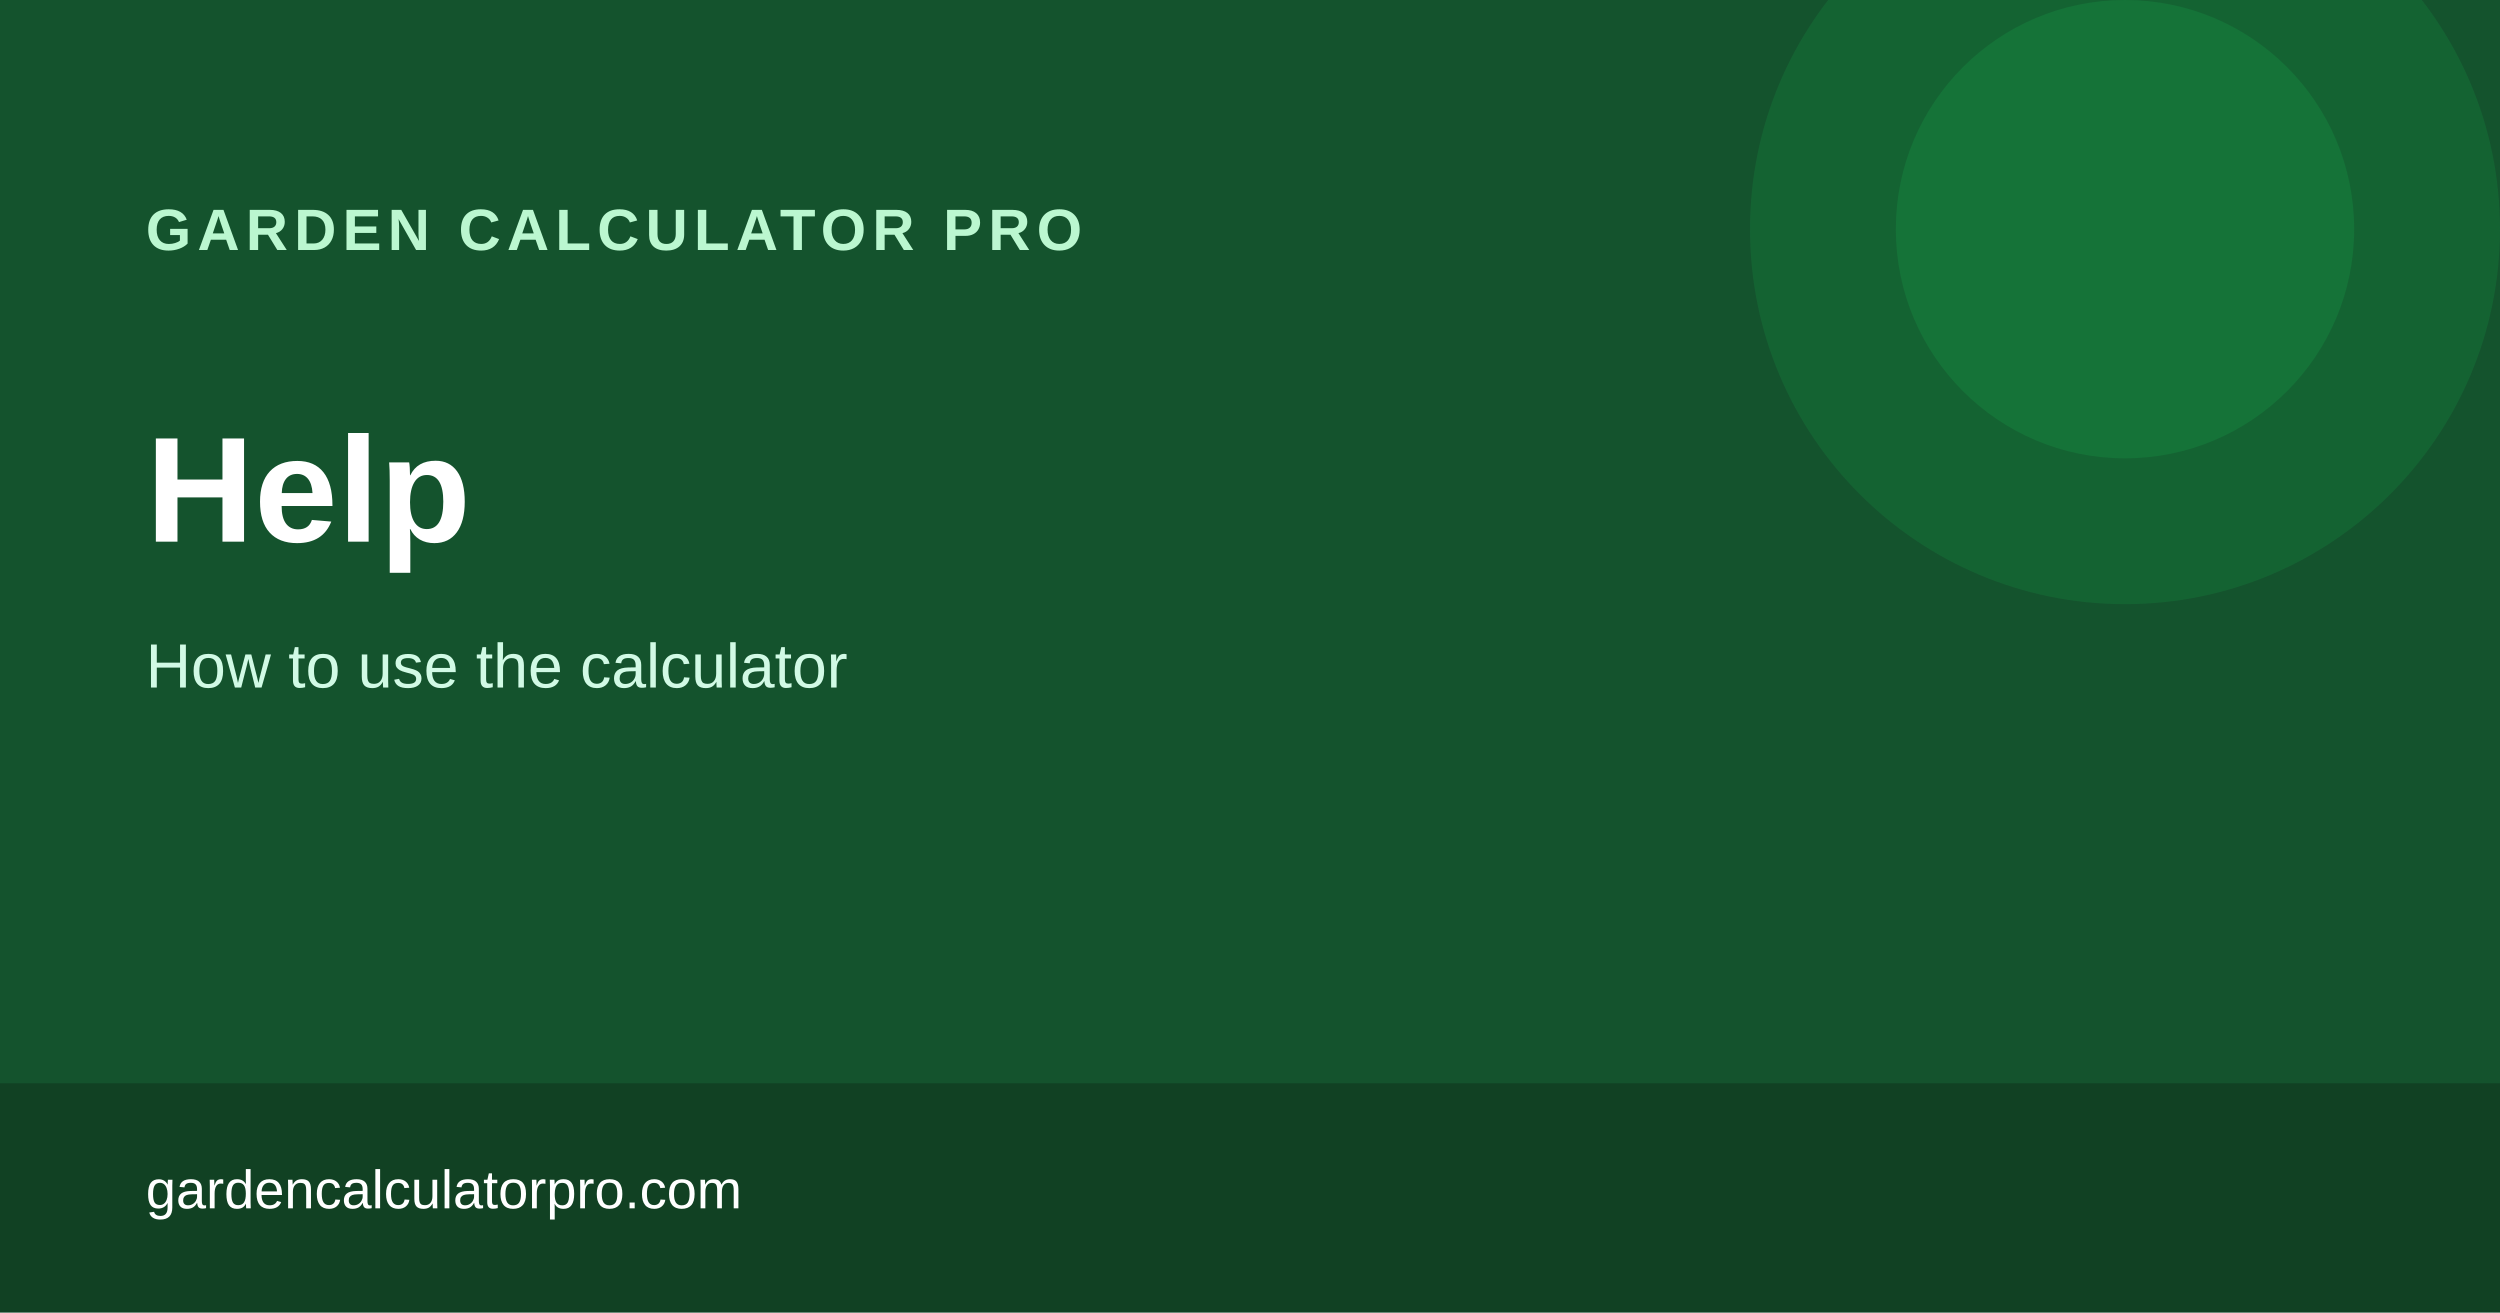
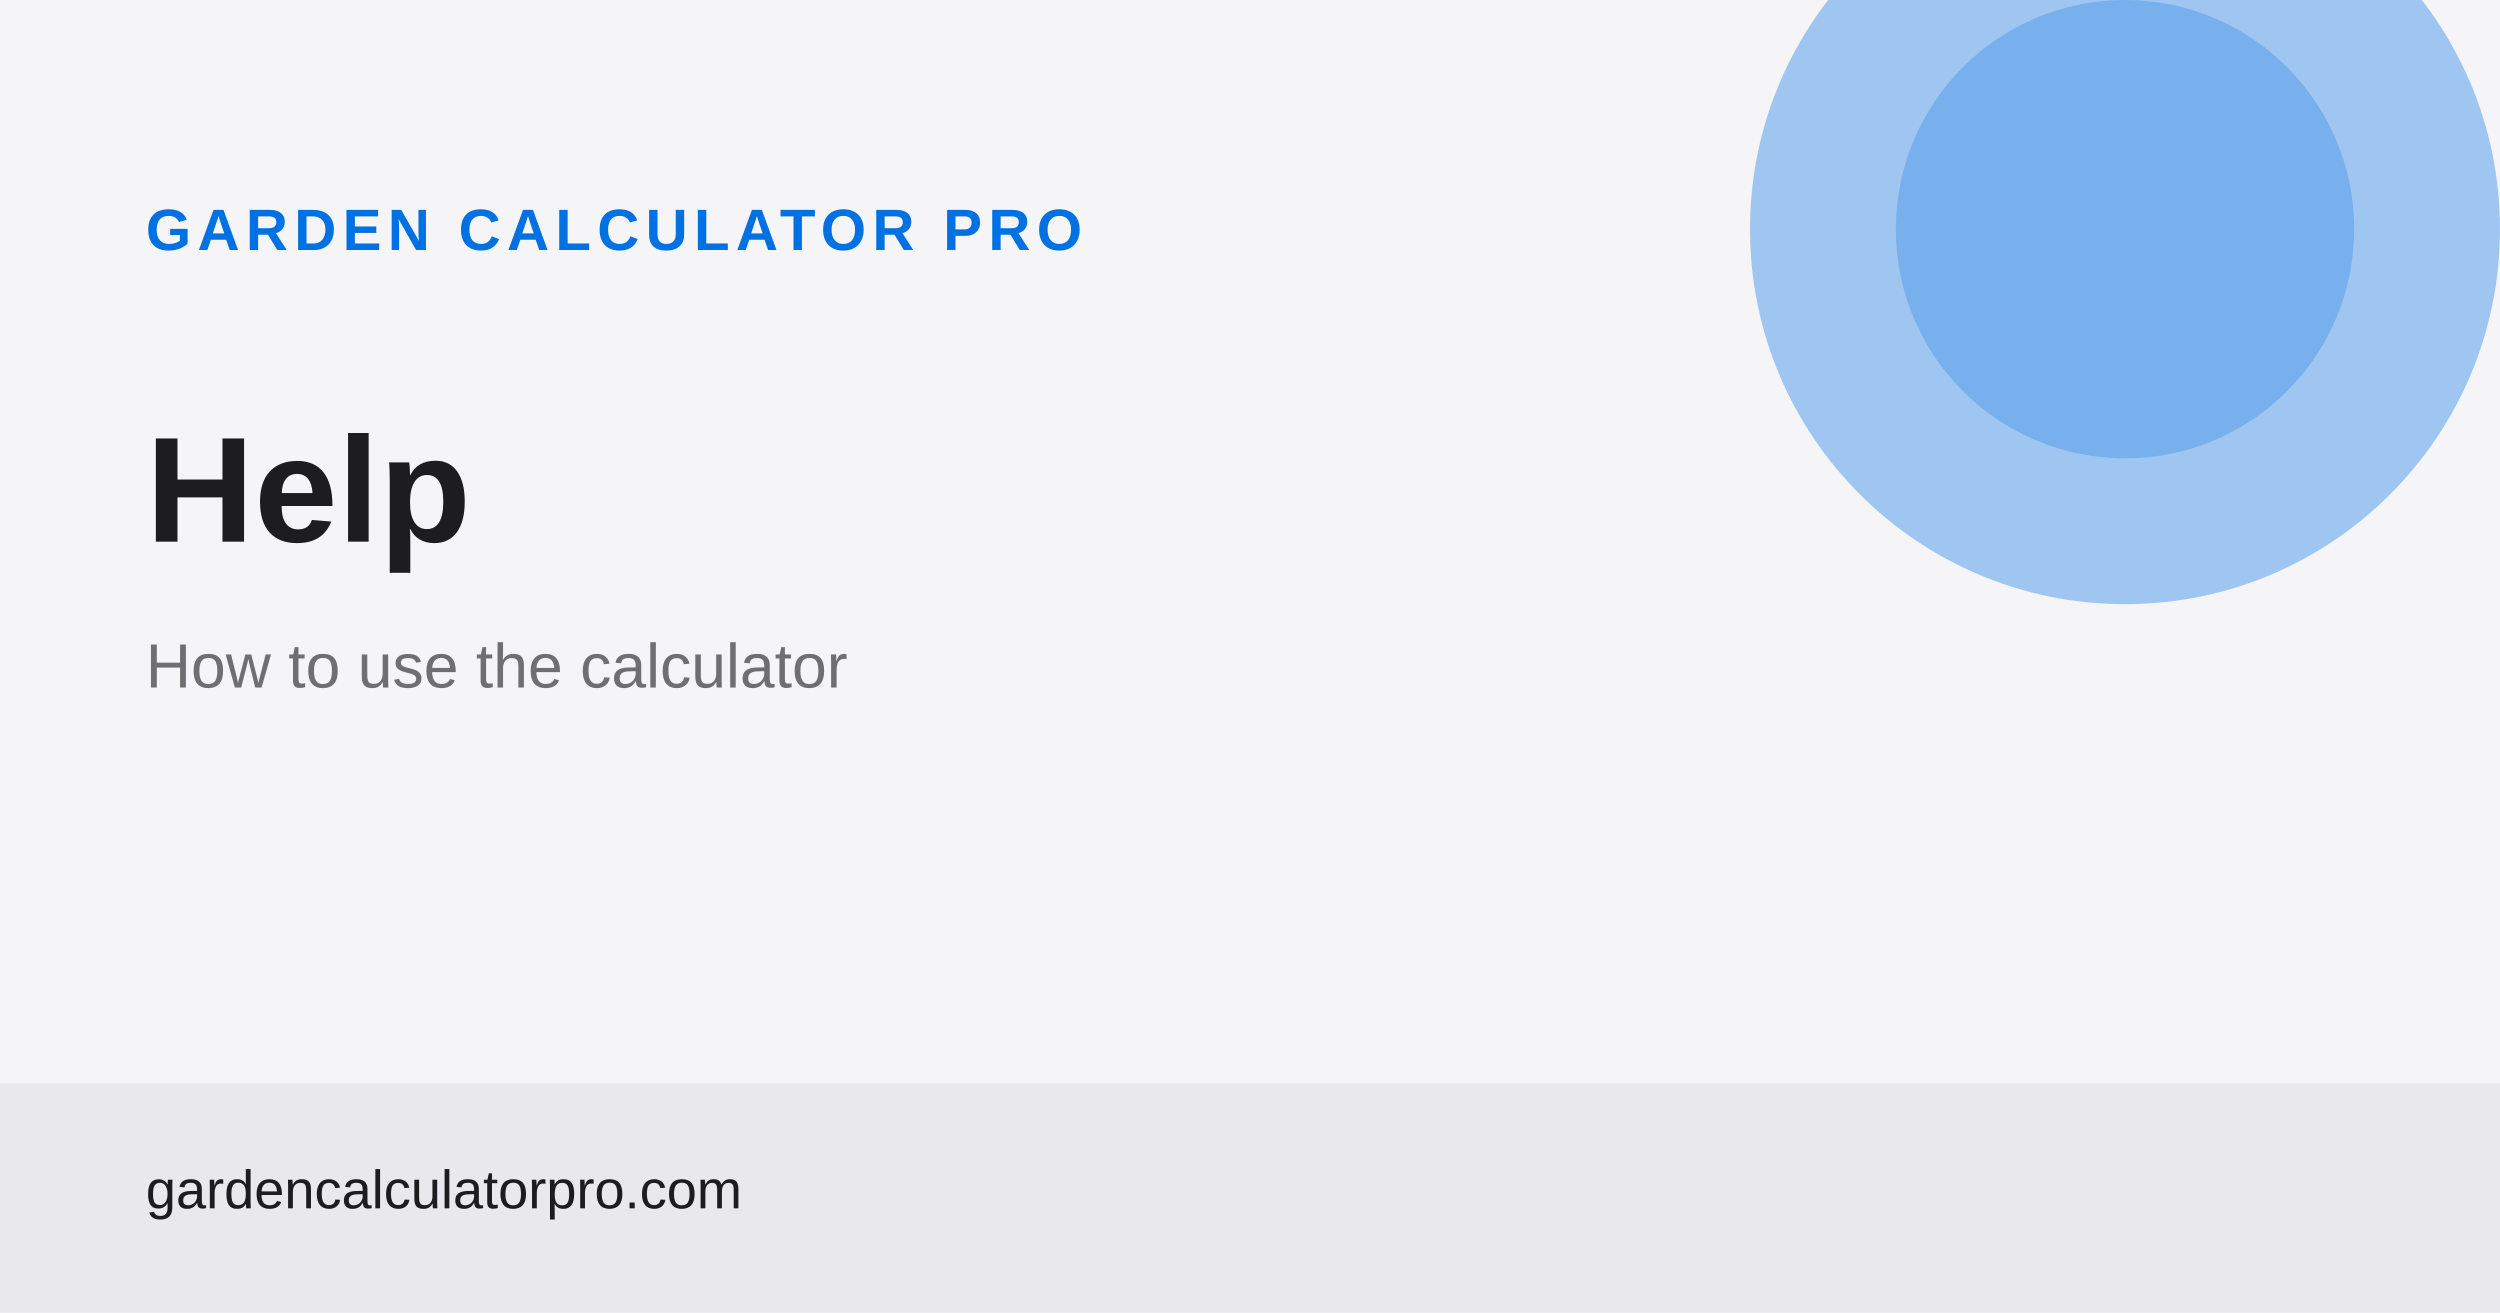
<svg xmlns="http://www.w3.org/2000/svg" width="1200" height="630" viewBox="0 0 1200 630" role="img" aria-label="Help">
-   <rect width="1200" height="630" fill="#14532d" />
-   <circle cx="1020" cy="110" r="180" fill="#15803d" opacity="0.35" />
-   <circle cx="1020" cy="110" r="110" fill="#16a34a" opacity="0.25" />
-   <rect x="0" y="520" width="1200" height="110" fill="#0b1f12" opacity="0.35" />
-   <text x="70" y="120" font-family="Arial, Helvetica, sans-serif" font-size="28" font-weight="700" letter-spacing="3" fill="#bbf7d0">GARDEN CALCULATOR PRO</text>
-   <text x="70" y="260" font-family="Arial, Helvetica, sans-serif" font-size="72" font-weight="800" fill="#ffffff">Help</text>
-   <text x="70" y="330" font-family="Arial, Helvetica, sans-serif" font-size="30" fill="#d1fae5">How to use the calculator</text>
-   <text x="70" y="580" font-family="Arial, Helvetica, sans-serif" font-size="26" fill="#ffffff">gardencalculatorpro.com</text>
+   <rect width="1200" height="630" fill="#f5f5f7" />
+   <circle cx="1020" cy="110" r="180" fill="#0071e3" opacity="0.35" />
+   <circle cx="1020" cy="110" r="110" fill="#0071e3" opacity="0.25" />
+   <rect x="0" y="520" width="1200" height="110" fill="#e8e8ed" />
+   <text x="70" y="120" font-family="Arial, Helvetica, sans-serif" font-size="28" font-weight="700" letter-spacing="3" fill="#0071e3">GARDEN CALCULATOR PRO</text>
+   <text x="70" y="260" font-family="Arial, Helvetica, sans-serif" font-size="72" font-weight="800" fill="#1d1d1f">Help</text>
+   <text x="70" y="330" font-family="Arial, Helvetica, sans-serif" font-size="30" fill="#6e6e73">How to use the calculator</text>
+   <text x="70" y="580" font-family="Arial, Helvetica, sans-serif" font-size="26" fill="#1d1d1f">gardencalculatorpro.com</text>
</svg>
